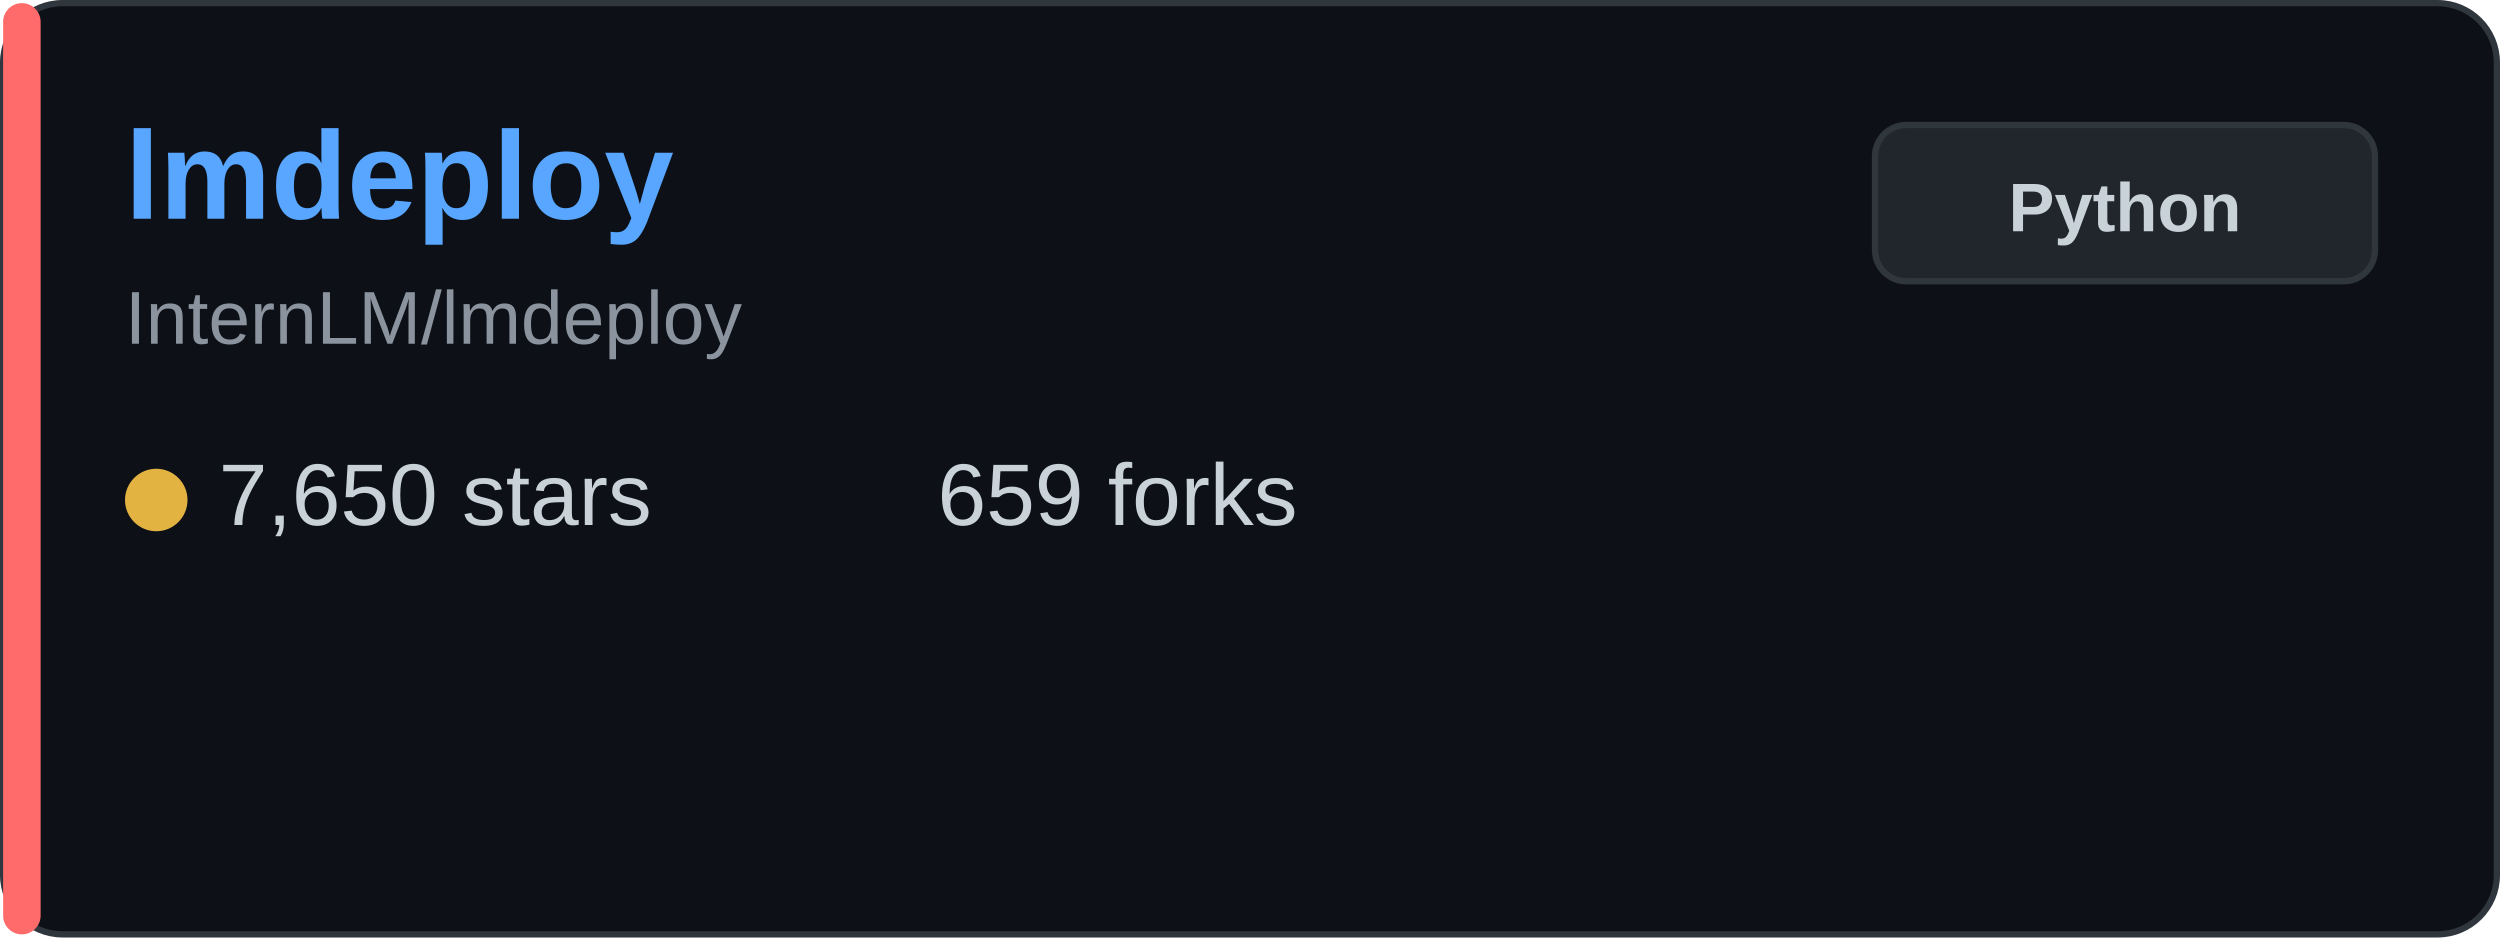
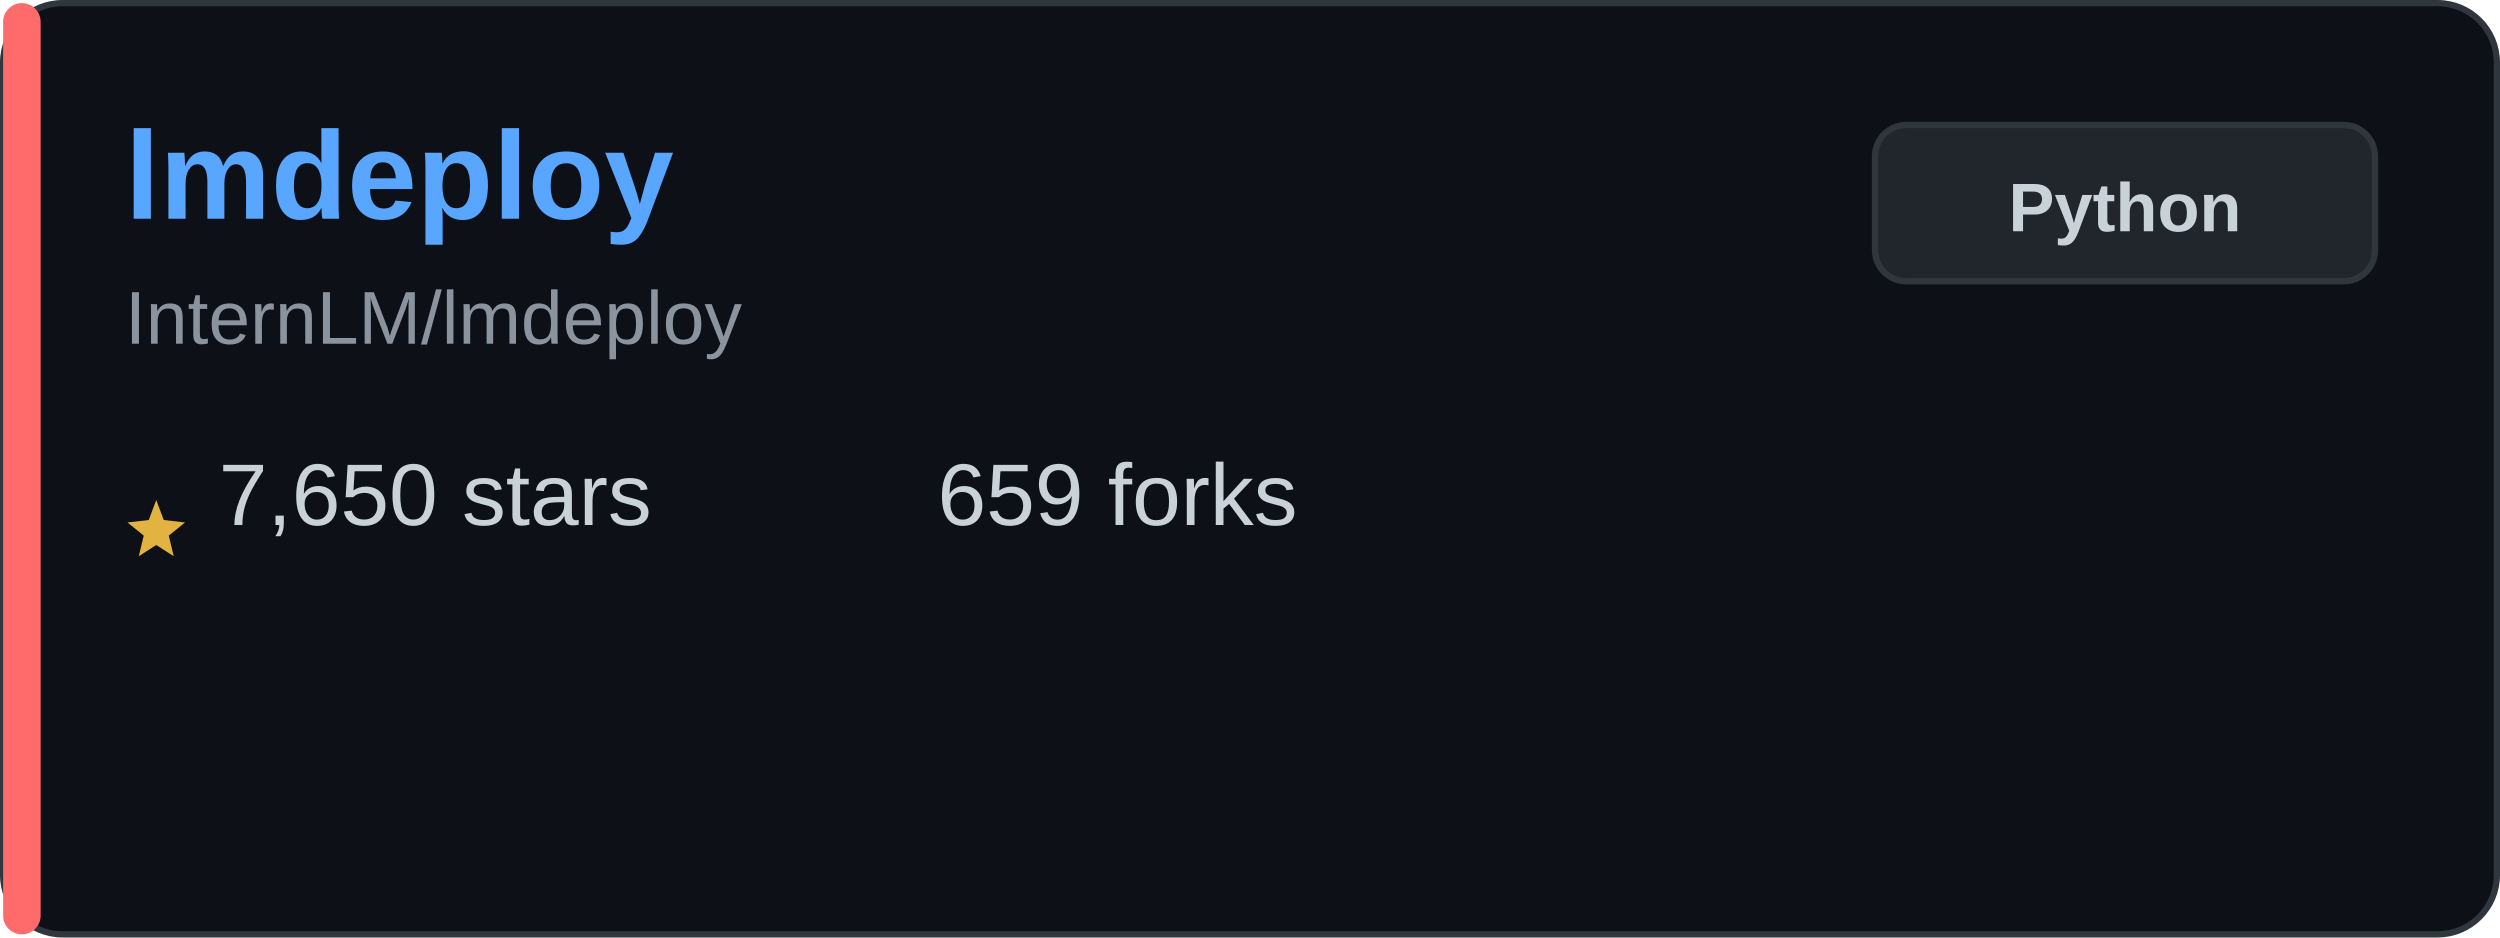
<svg xmlns="http://www.w3.org/2000/svg" width="400" height="150" viewBox="0 0 400 150" fill="none">
  <rect x="0.5" y="0.5" width="399" height="149" rx="9.5" fill="#0d1117" stroke="#30363d" />
  <rect x="0.5" y="0.5" width="6" height="149" rx="3" fill="#ff6b6b" />
  <text x="20" y="35" font-family="Arial, sans-serif" font-size="20" font-weight="bold" fill="#58a6ff">lmdeploy</text>
  <text x="20" y="55" font-family="Arial, sans-serif" font-size="12" fill="#8b949e">InternLM/lmdeploy</text>
  <g transform="translate(20, 80)">
-     <circle cx="5" cy="0" r="5" fill="#e3b341" />
+     <polygon points="5,0 6.2,3.2 9.6,3.6 7,5.7 7.8,9 5,7.2 2.2,9 3,5.7 0.4,3.6 3.8,3.2" fill="#e3b341" />
    <text x="15" y="4" font-family="Arial, sans-serif" font-size="14" fill="#c9d1d9">7,650 stars</text>
  </g>
  <g transform="translate(150, 80)">
    <text x="0" y="4" font-family="Arial, sans-serif" font-size="14" fill="#c9d1d9">659 forks</text>
  </g>
  <rect x="300" y="20" width="80" height="25" rx="5" fill="#21262d" stroke="#30363d" />
  <text x="340" y="37" font-family="Arial, sans-serif" font-size="11" font-weight="bold" fill="#c9d1d9" text-anchor="middle">Python</text>
</svg>
